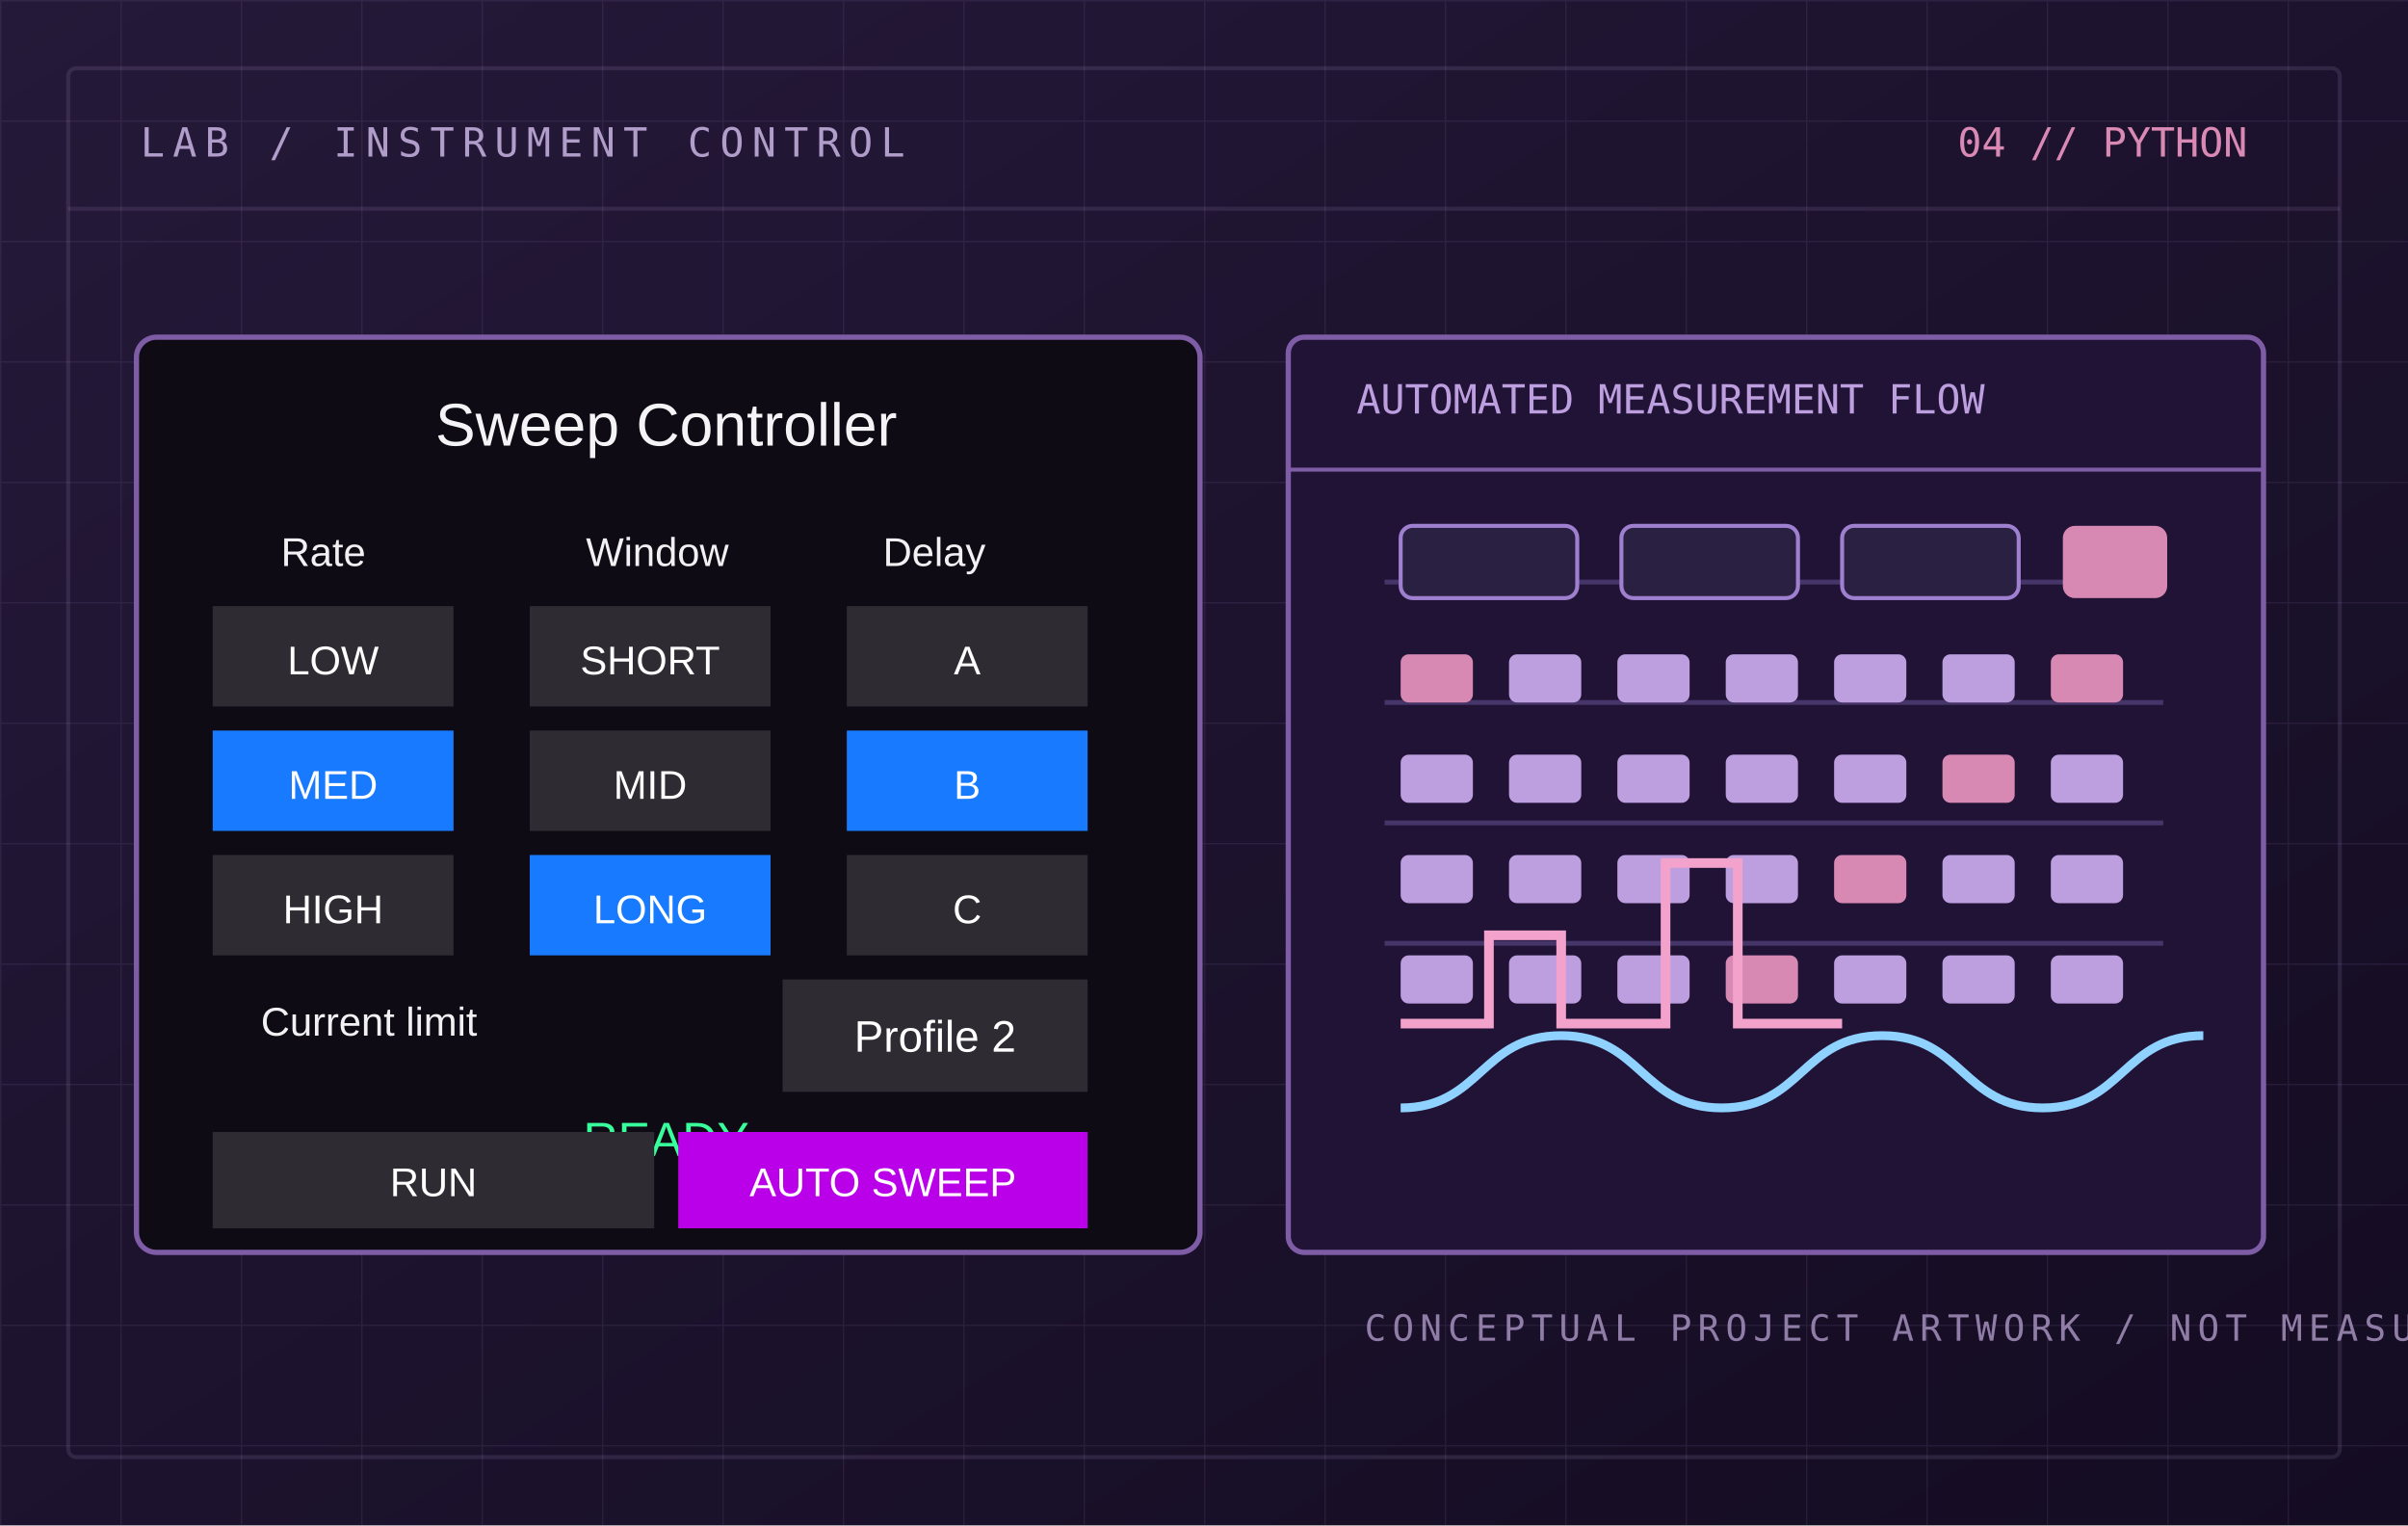
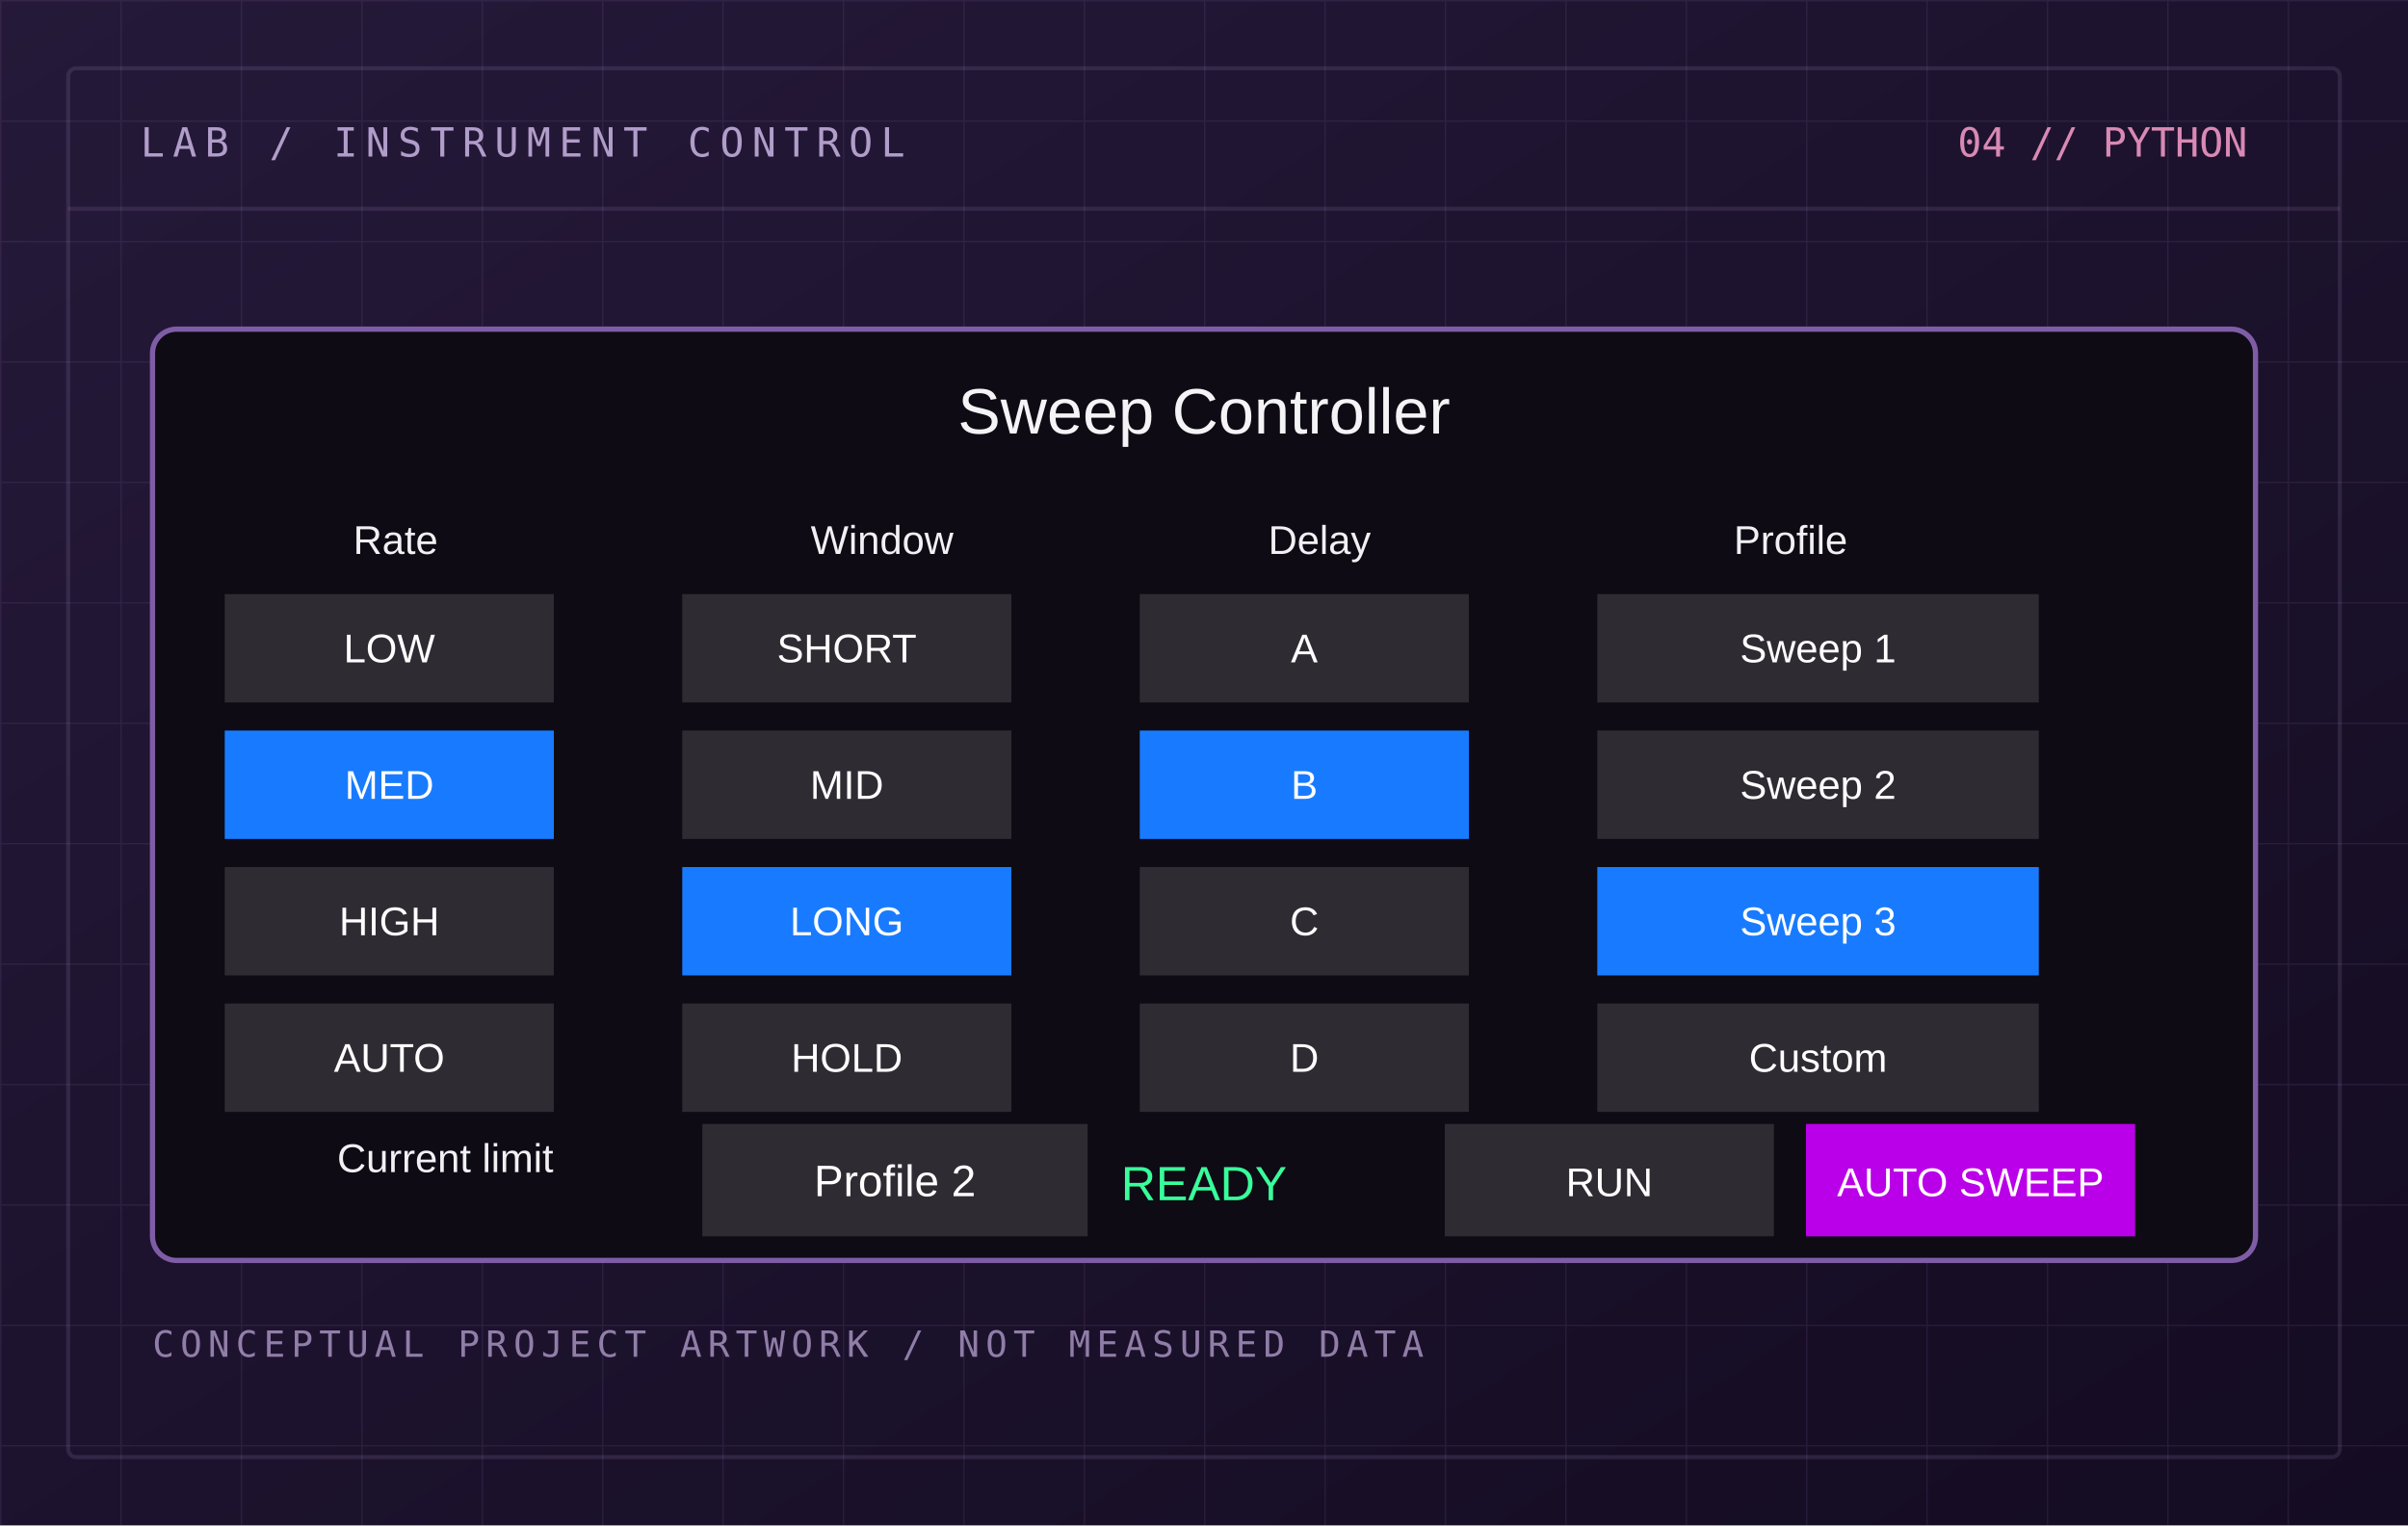
- <svg xmlns="http://www.w3.org/2000/svg" width="600" height="380" viewBox="0 0 600 380" role="img" aria-label="Concept illustration of oscilloscope automation">
+ <svg xmlns="http://www.w3.org/2000/svg" width="600" height="380" viewBox="0 0 600 380" role="img" aria-label="Abstracted GUI-style illustration for oscilloscope automation">
  <defs>
    <pattern id="grid" width="30" height="30" patternUnits="userSpaceOnUse">
      <path d="M30 0H0V30" fill="none" stroke="#9e7ec3" stroke-width=".7" opacity=".12" />
    </pattern>
    <linearGradient id="base" x1="0" y1="0" x2="1" y2="1">
      <stop stop-color="#251939" />
      <stop offset="1" stop-color="#140c22" />
    </linearGradient>
  </defs>
  <rect width="600" height="380" fill="url(#base)" />
  <rect width="600" height="380" fill="url(#grid)" />
  <rect x="17" y="17" width="566" height="346" rx="2" fill="none" stroke="#a891c2" stroke-opacity=".16" />
  <path d="M17 52H583" stroke="#a891c2" stroke-opacity=".15" />
  <text x="35" y="39" font-family="monospace" font-size="10" fill="#b19dc9" letter-spacing="2">LAB / INSTRUMENT CONTROL</text>
  <text x="560" y="39" text-anchor="end" font-family="monospace" font-size="10" fill="#d989b4">04 // PYTHON</text>
-   <rect x="34" y="84" width="265" height="228" rx="5" fill="#0e0b14" stroke="#7f5da6" stroke-width="1.3" />
-   <text x="166" y="111" text-anchor="middle" font-family="Arial, sans-serif" font-size="15" fill="#f4f4f7">Sweep Controller</text>
+   <rect x="38" y="82" width="524" height="232" rx="6" fill="#0e0b14" stroke="#7f5da6" stroke-width="1.3" />
+   <text x="300" y="108" text-anchor="middle" font-family="Arial, sans-serif" font-size="16" fill="#f4f4f7">Sweep Controller</text>
  <g font-family="Arial, sans-serif" fill="#f1f1f4">
-     <text x="70" y="141" font-size="10">Rate</text>
-     <text x="146" y="141" font-size="10">Window</text>
-     <text x="220" y="141" font-size="10">Delay</text>
+     <text x="88" y="138" font-size="10">Rate</text>
+     <text x="202" y="138" font-size="10">Window</text>
+     <text x="316" y="138" font-size="10">Delay</text>
+     <text x="432" y="138" font-size="10">Profile</text>
  </g>
  <g>
-     <rect x="53" y="151" width="60" height="25" fill="#2f2b33" />
-     <rect x="53" y="182" width="60" height="25" fill="#187bff" />
-     <rect x="53" y="213" width="60" height="25" fill="#2f2b33" />
-     <rect x="132" y="151" width="60" height="25" fill="#2f2b33" />
-     <rect x="132" y="182" width="60" height="25" fill="#2f2b33" />
-     <rect x="132" y="213" width="60" height="25" fill="#187bff" />
-     <rect x="211" y="151" width="60" height="25" fill="#2f2b33" />
-     <rect x="211" y="182" width="60" height="25" fill="#187bff" />
-     <rect x="211" y="213" width="60" height="25" fill="#2f2b33" />
+     <rect x="56" y="148" width="82" height="27" fill="#2f2b33" />
+     <rect x="56" y="182" width="82" height="27" fill="#187bff" />
+     <rect x="56" y="216" width="82" height="27" fill="#2f2b33" />
+     <rect x="56" y="250" width="82" height="27" fill="#2f2b33" />
+     <rect x="170" y="148" width="82" height="27" fill="#2f2b33" />
+     <rect x="170" y="182" width="82" height="27" fill="#2f2b33" />
+     <rect x="170" y="216" width="82" height="27" fill="#187bff" />
+     <rect x="170" y="250" width="82" height="27" fill="#2f2b33" />
+     <rect x="284" y="148" width="82" height="27" fill="#2f2b33" />
+     <rect x="284" y="182" width="82" height="27" fill="#187bff" />
+     <rect x="284" y="216" width="82" height="27" fill="#2f2b33" />
+     <rect x="284" y="250" width="82" height="27" fill="#2f2b33" />
+     <rect x="398" y="148" width="110" height="27" fill="#2f2b33" />
+     <rect x="398" y="182" width="110" height="27" fill="#2f2b33" />
+     <rect x="398" y="216" width="110" height="27" fill="#187bff" />
+     <rect x="398" y="250" width="110" height="27" fill="#2f2b33" />
  </g>
  <g font-family="Arial, sans-serif" font-size="10" fill="#ffffff">
-     <text x="83" y="168" text-anchor="middle">LOW</text>
-     <text x="83" y="199" text-anchor="middle">MED</text>
-     <text x="83" y="230" text-anchor="middle">HIGH</text>
-     <text x="162" y="168" text-anchor="middle">SHORT</text>
-     <text x="162" y="199" text-anchor="middle">MID</text>
-     <text x="162" y="230" text-anchor="middle">LONG</text>
-     <text x="241" y="168" text-anchor="middle">A</text>
-     <text x="241" y="199" text-anchor="middle">B</text>
-     <text x="241" y="230" text-anchor="middle">C</text>
+     <text x="97" y="165" text-anchor="middle">LOW</text>
+     <text x="97" y="199" text-anchor="middle">MED</text>
+     <text x="97" y="233" text-anchor="middle">HIGH</text>
+     <text x="97" y="267" text-anchor="middle">AUTO</text>
+     <text x="211" y="165" text-anchor="middle">SHORT</text>
+     <text x="211" y="199" text-anchor="middle">MID</text>
+     <text x="211" y="233" text-anchor="middle">LONG</text>
+     <text x="211" y="267" text-anchor="middle">HOLD</text>
+     <text x="325" y="165" text-anchor="middle">A</text>
+     <text x="325" y="199" text-anchor="middle">B</text>
+     <text x="325" y="233" text-anchor="middle">C</text>
+     <text x="325" y="267" text-anchor="middle">D</text>
+     <text x="453" y="165" text-anchor="middle">Sweep 1</text>
+     <text x="453" y="199" text-anchor="middle">Sweep 2</text>
+     <text x="453" y="233" text-anchor="middle">Sweep 3</text>
+     <text x="453" y="267" text-anchor="middle">Custom</text>
  </g>
-   <text x="65" y="258" font-family="Arial, sans-serif" font-size="10" fill="#f1f1f4">Current limit</text>
-   <rect x="195" y="244" width="76" height="28" fill="#2f2b33" />
-   <text x="233" y="262" text-anchor="middle" font-family="Arial, sans-serif" font-size="11" fill="#ffffff">Profile 2</text>
-   <text x="166" y="288" text-anchor="middle" font-family="Arial, sans-serif" font-size="12" fill="#38ff9b">READY</text>
-   <rect x="53" y="282" width="110" height="24" fill="#2f2b33" />
-   <rect x="169" y="282" width="102" height="24" fill="#ba00e8" />
+   <text x="84" y="292" font-family="Arial, sans-serif" font-size="10" fill="#f1f1f4">Current limit</text>
+   <rect x="175" y="280" width="96" height="28" fill="#2f2b33" />
+   <text x="223" y="298" text-anchor="middle" font-family="Arial, sans-serif" font-size="11" fill="#ffffff">Profile 2</text>
+   <text x="300" y="299" text-anchor="middle" font-family="Arial, sans-serif" font-size="12" fill="#38ff9b">READY</text>
+   <rect x="360" y="280" width="82" height="28" fill="#2f2b33" />
+   <rect x="450" y="280" width="82" height="28" fill="#ba00e8" />
  <g font-family="Arial, sans-serif" font-size="10" fill="#ffffff">
-     <text x="108" y="298" text-anchor="middle">RUN</text>
-     <text x="220" y="298" text-anchor="middle">AUTO SWEEP</text>
+     <text x="401" y="298" text-anchor="middle">RUN</text>
+     <text x="491" y="298" text-anchor="middle">AUTO SWEEP</text>
  </g>
-   <rect x="321" y="84" width="243" height="228" rx="4" fill="#201336" stroke="#7f5da6" stroke-width="1.3" />
-   <path d="M321 117H564" fill="none" stroke="#7f5da6" stroke-width="1" />
-   <text x="338" y="103" font-family="monospace" font-size="10" fill="#bd9fdf">AUTOMATED MEASUREMENT FLOW</text>
-   <g stroke="#b99aff" stroke-width="1.2" fill="none">
-     <path d="M345 145H539" opacity=".25" />
-     <path d="M345 175H539" opacity=".25" />
-     <path d="M345 205H539" opacity=".25" />
-     <path d="M345 235H539" opacity=".25" />
-   </g>
-   <g>
-     <rect x="349" y="131" width="44" height="18" rx="3" fill="#2a2041" stroke="#9f7fd0" />
-     <rect x="404" y="131" width="44" height="18" rx="3" fill="#2a2041" stroke="#9f7fd0" />
-     <rect x="459" y="131" width="44" height="18" rx="3" fill="#2a2041" stroke="#9f7fd0" />
-     <rect x="514" y="131" width="26" height="18" rx="3" fill="#d789b3" />
-   </g>
-   <g fill="#bd9fdf">
-     <rect x="349" y="163" width="18" height="12" rx="2" fill="#d789b3" />
-     <rect x="376" y="163" width="18" height="12" rx="2" fill="#bd9fdf" />
-     <rect x="403" y="163" width="18" height="12" rx="2" fill="#bd9fdf" />
-     <rect x="430" y="163" width="18" height="12" rx="2" fill="#bd9fdf" />
-     <rect x="457" y="163" width="18" height="12" rx="2" fill="#bd9fdf" />
-     <rect x="484" y="163" width="18" height="12" rx="2" fill="#bd9fdf" />
-     <rect x="511" y="163" width="18" height="12" rx="2" fill="#d789b3" />
-     <rect x="349" y="188" width="18" height="12" rx="2" fill="#bd9fdf" />
-     <rect x="376" y="188" width="18" height="12" rx="2" fill="#bd9fdf" />
-     <rect x="403" y="188" width="18" height="12" rx="2" fill="#bd9fdf" />
-     <rect x="430" y="188" width="18" height="12" rx="2" fill="#bd9fdf" />
-     <rect x="457" y="188" width="18" height="12" rx="2" fill="#bd9fdf" />
-     <rect x="484" y="188" width="18" height="12" rx="2" fill="#d789b3" />
-     <rect x="511" y="188" width="18" height="12" rx="2" fill="#bd9fdf" />
-     <rect x="349" y="213" width="18" height="12" rx="2" fill="#bd9fdf" />
-     <rect x="376" y="213" width="18" height="12" rx="2" fill="#bd9fdf" />
-     <rect x="403" y="213" width="18" height="12" rx="2" fill="#bd9fdf" />
-     <rect x="430" y="213" width="18" height="12" rx="2" fill="#bd9fdf" />
-     <rect x="457" y="213" width="18" height="12" rx="2" fill="#d789b3" />
-     <rect x="484" y="213" width="18" height="12" rx="2" fill="#bd9fdf" />
-     <rect x="511" y="213" width="18" height="12" rx="2" fill="#bd9fdf" />
-     <rect x="349" y="238" width="18" height="12" rx="2" fill="#bd9fdf" />
-     <rect x="376" y="238" width="18" height="12" rx="2" fill="#bd9fdf" />
-     <rect x="403" y="238" width="18" height="12" rx="2" fill="#bd9fdf" />
-     <rect x="430" y="238" width="18" height="12" rx="2" fill="#d789b3" />
-     <rect x="457" y="238" width="18" height="12" rx="2" fill="#bd9fdf" />
-     <rect x="484" y="238" width="18" height="12" rx="2" fill="#bd9fdf" />
-     <rect x="511" y="238" width="18" height="12" rx="2" fill="#bd9fdf" />
-   </g>
-   <path d="M349 276c20 0 20-18 40-18s20 18 40 18 20-18 40-18 20 18 40 18 20-18 40-18" fill="none" stroke="#8fd1ff" stroke-width="2.2" />
-   <path d="M349 255h22v-22h18v22h26v-40h18v40h26" fill="none" stroke="#f3a2cc" stroke-width="2.4" />
-   <text x="340" y="334" font-family="monospace" font-size="9" fill="#ae98c7" opacity=".8" letter-spacing="1.5">CONCEPTUAL PROJECT ARTWORK / NOT MEASURED DATA</text>
+   <text x="38" y="338" font-family="monospace" font-size="9" fill="#ae98c7" opacity=".8" letter-spacing="1.5">CONCEPTUAL PROJECT ARTWORK / NOT MEASURED DATA</text>
</svg>
